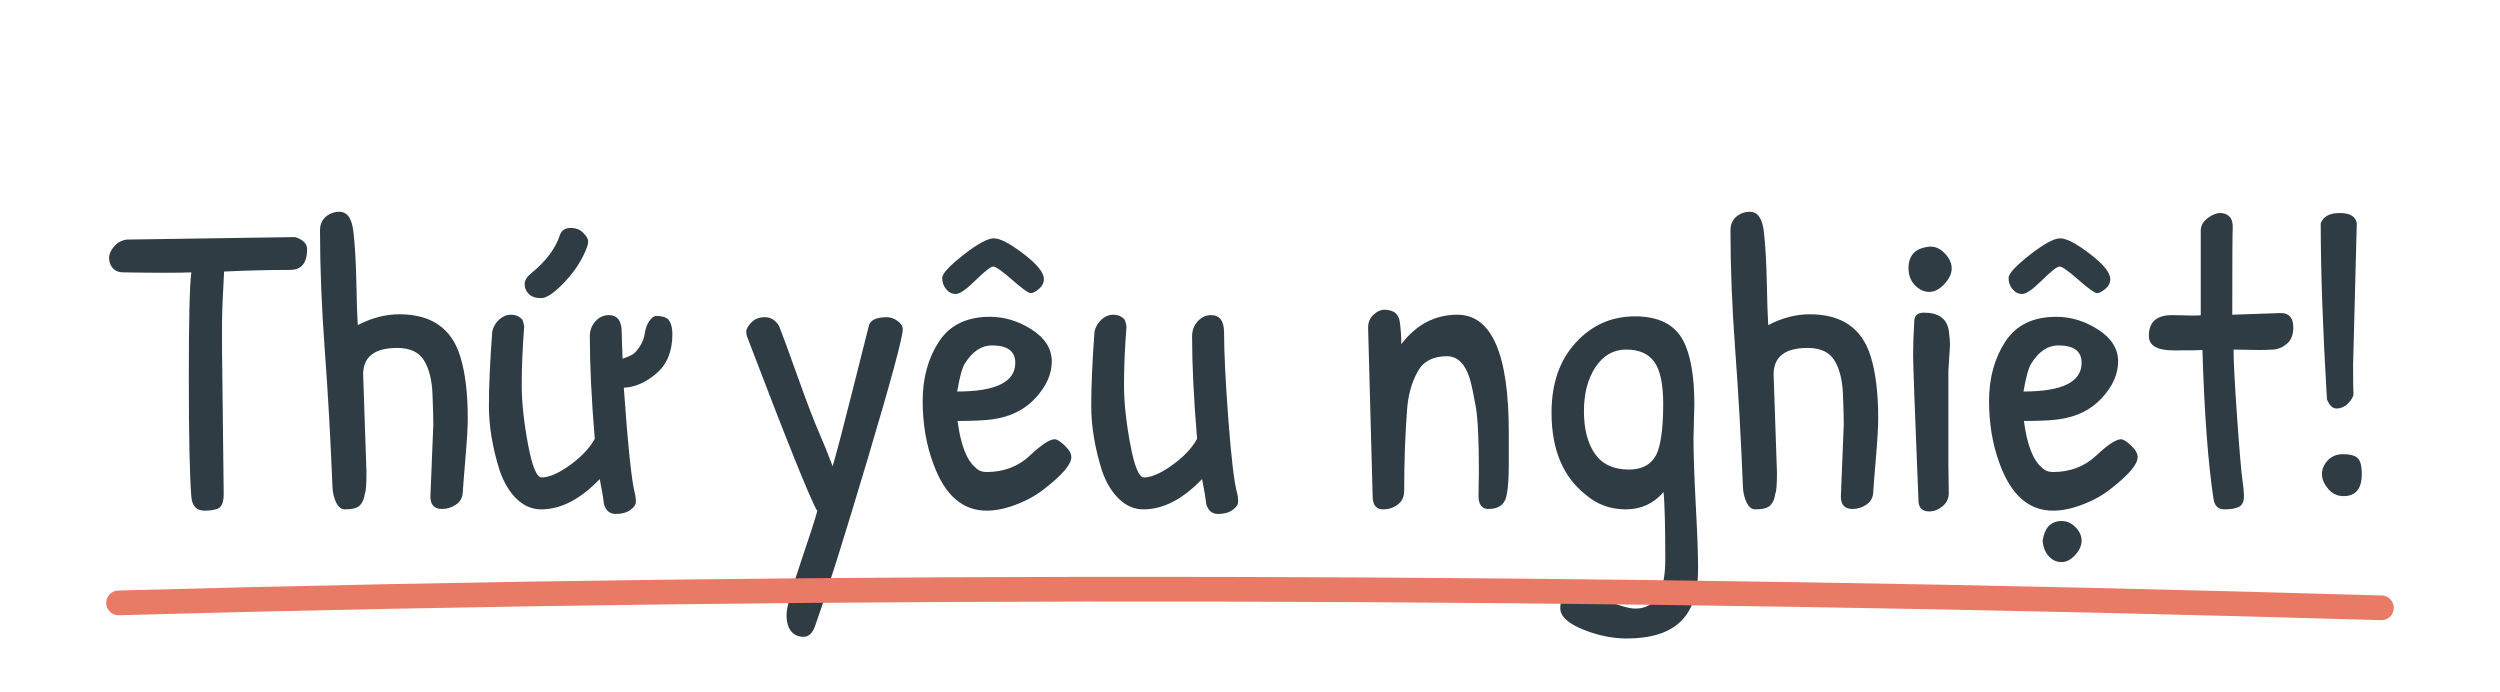
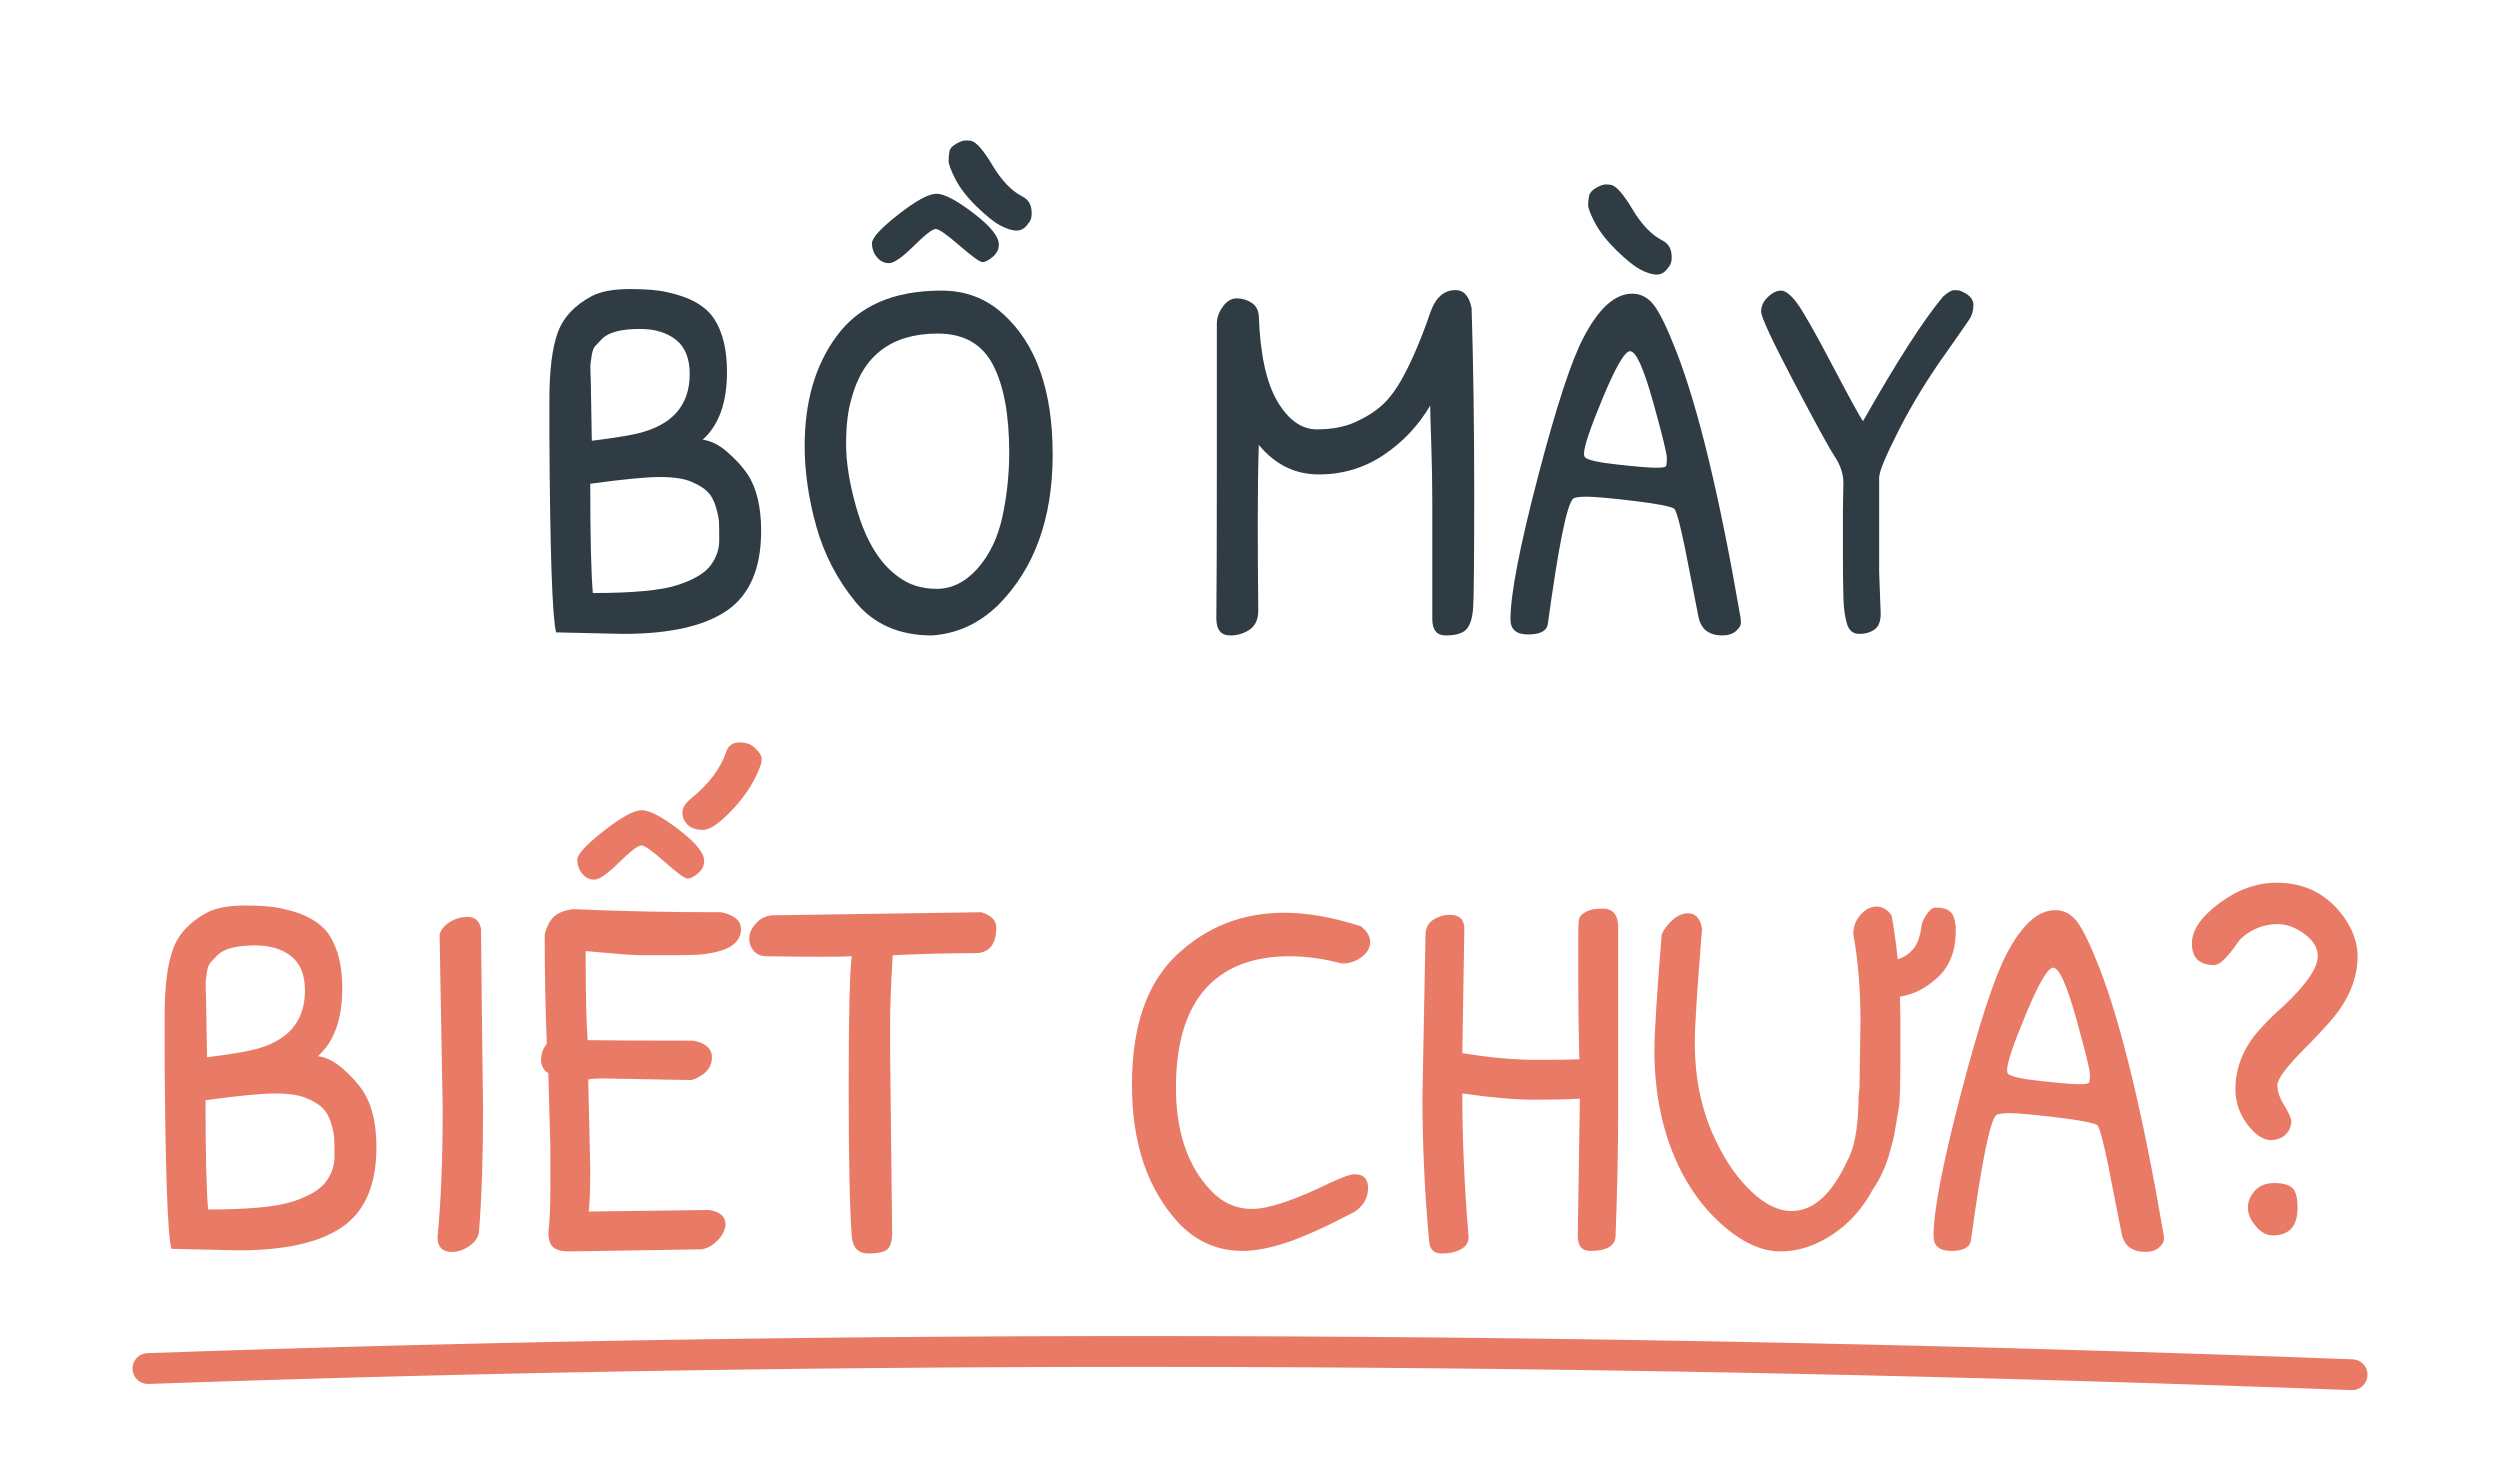
- <svg xmlns="http://www.w3.org/2000/svg" viewBox="0 0 505.92 140" role="img" aria-label="Thứ yêu nghiệt!">
-   <path d="M25.7 48.48 59.72 47.98Q62.15 48.74 62.15 50.42Q62.15 54.62 58.71 54.62Q52.41 54.62 45.35 54.95Q44.93 62.18 44.93 65.83Q44.93 69.48 44.93 70.49L45.27 99.98Q45.27 102.58 43.92 103.0Q42.92 103.34 41.4 103.34Q38.97 103.34 38.72 100.56Q38.21 94.1 38.21 76.41Q38.21 58.73 38.72 55.12Q36.95 55.2 33.51 55.2Q30.06 55.2 24.94 55.12Q23.6 55.12 22.84 54.28Q22.08 53.44 22.08 52.22Q22.08 51.0 23.13 49.83Q24.18 48.65 25.7 48.48Z" fill="#2F3C44" />
-   <path d="M73.49 75.78 74.16 95.61Q74.16 99.3 73.83 99.89Q73.66 101.4 72.86 102.24Q72.06 103.08 69.8 103.08Q68.7 103.08 68.03 101.7Q67.36 100.31 67.28 98.55Q66.69 83.76 65.72 70.79Q64.76 57.81 64.76 46.64Q64.76 44.87 65.93 43.86Q67.11 42.86 68.7 42.86Q71.06 42.86 71.52 46.89Q71.98 50.92 72.11 56.97Q72.23 63.02 72.4 65.79Q76.6 63.6 80.8 63.6Q90.54 63.6 93.15 72.17Q94.66 77.04 94.66 84.69Q94.66 87.21 94.2 92.63Q93.74 98.04 93.65 99.64Q93.57 101.24 92.27 102.12Q90.96 103.0 89.45 103.0Q87.1 103.0 87.1 100.48L87.69 85.86Q87.69 84.02 87.52 79.73Q87.35 75.45 85.8 72.93Q84.24 70.41 80.38 70.41Q73.49 70.41 73.49 75.78Z" fill="#2F3C44" />
-   <path d="M107.51 55.29Q111.96 51.68 113.31 47.56Q113.81 46.13 115.45 46.13Q117.09 46.13 118.05 47.14Q119.02 48.15 119.02 48.78Q119.02 49.41 118.85 49.83Q117.51 53.61 114.36 56.97Q111.21 60.33 109.53 60.33Q107.85 60.33 107.01 59.49Q106.17 58.65 106.17 57.51Q106.17 56.38 107.51 55.29ZM136.07 67.64Q136.07 72.76 132.88 75.53Q129.69 78.3 126.24 78.47Q127.5 96.36 128.51 99.98Q128.68 100.65 128.68 101.53Q128.68 102.41 127.55 103.21Q126.41 104.01 124.61 104.01Q122.8 104.01 122.21 101.99Q122.04 100.31 121.37 96.95Q115.49 103.08 109.53 103.08Q106.76 103.08 104.57 100.98Q102.39 98.88 101.13 95.27Q98.94 88.3 98.94 82.17Q98.94 76.04 99.62 67.05Q99.95 65.62 101.04 64.65Q102.14 63.69 103.27 63.69Q104.4 63.69 105.03 64.11Q105.66 64.53 105.79 64.86Q105.92 65.2 106.08 66.04Q105.58 72.59 105.58 77.84Q105.58 83.09 106.84 89.85Q108.1 96.62 109.61 96.62Q111.88 96.62 115.37 94.1Q118.85 91.58 120.36 88.8Q119.36 76.71 119.36 68.06Q119.36 66.29 120.49 65.03Q121.62 63.77 123.22 63.77Q125.82 63.77 125.82 67.3Q125.82 68.39 125.99 72.59Q127.25 72.17 127.92 71.79Q128.6 71.42 129.44 70.16Q130.28 68.9 130.49 67.43Q130.7 65.96 131.41 64.95Q132.12 63.94 132.8 63.94Q134.81 63.94 135.44 64.91Q136.07 65.87 136.07 67.64Z" fill="#2F3C44" />
-   <path d="M179.5 64.19Q180.59 64.19 181.64 64.95Q182.69 65.7 182.69 66.63Q182.69 69.06 175.55 93.0Q168.41 116.94 164.97 126.6Q164.21 128.87 162.62 128.87Q161.02 128.87 160.1 127.74Q159.17 126.6 159.17 124.42Q159.17 122.24 161.99 113.96Q164.8 105.69 165.39 103.42Q163.29 99.89 151.19 68.14Q151.02 67.72 151.02 67.05Q151.02 66.38 152.03 65.28Q153.04 64.19 154.8 64.19Q156.57 64.19 157.66 65.96Q158.84 68.98 161.52 76.5Q164.21 84.02 165.68 87.38Q167.15 90.74 168.5 94.35Q169.67 90.4 172.53 79.02Q175.38 67.64 175.8 66.04Q176.14 64.19 179.5 64.19Z" fill="#2F3C44" />
-   <path d="M211.25 56.46Q211.25 57.64 210.24 58.48Q209.24 59.32 208.56 59.32Q207.89 59.32 204.83 56.63Q201.76 53.94 201.0 53.94Q200.25 53.94 197.43 56.72Q194.62 59.49 193.44 59.49Q192.27 59.49 191.47 58.52Q190.67 57.56 190.67 56.25Q190.67 54.95 194.96 51.59Q199.24 48.23 201.13 48.23Q203.02 48.23 207.14 51.38Q211.25 54.53 211.25 56.46ZM200.33 64.11Q204.78 64.11 208.82 66.71Q212.85 69.32 212.85 73.14Q212.85 76.96 209.57 80.53Q206.3 84.1 200.84 84.86Q198.48 85.19 193.78 85.19Q194.7 92.33 197.39 94.6Q198.23 95.52 199.66 95.52Q204.87 95.52 208.4 92.21Q211.92 88.89 213.44 88.89Q214.11 88.89 215.45 90.15Q216.8 91.41 216.8 92.5Q216.8 94.68 211.5 98.8Q209.15 100.73 205.83 102.03Q202.52 103.34 199.66 103.34Q192.35 103.34 188.91 93.93Q186.72 88.13 186.72 81.16Q186.72 74.19 190.0 69.15Q193.28 64.11 200.33 64.11ZM200.75 69.9Q197.56 69.9 195.29 73.52Q194.45 74.78 193.7 79.23Q205.46 79.23 205.46 73.43Q205.46 69.9 200.75 69.9Z" fill="#2F3C44" />
-   <path d="M227.97 66.04Q227.46 72.59 227.46 77.84Q227.46 83.09 228.72 89.85Q229.98 96.62 231.5 96.62Q233.76 96.62 237.25 94.1Q240.74 91.58 242.25 88.8Q241.24 76.71 241.24 68.06Q241.24 66.29 242.37 65.03Q243.51 63.77 245.1 63.77Q247.71 63.77 247.71 67.3Q247.71 73.26 248.59 85.02Q249.47 96.78 250.4 99.98Q250.56 100.65 250.56 101.53Q250.56 102.41 249.43 103.21Q248.3 104.01 246.49 104.01Q244.68 104.01 244.1 101.99Q243.93 100.31 243.26 96.95Q237.38 103.08 231.41 103.08Q228.64 103.08 226.46 100.98Q224.27 98.88 223.01 95.27Q220.83 88.3 220.83 82.17Q220.83 76.04 221.5 67.05Q221.84 65.62 222.93 64.65Q224.02 63.69 225.15 63.69Q226.29 63.69 226.92 64.11Q227.55 64.53 227.67 64.86Q227.8 65.2 227.97 66.04Z" fill="#2F3C44" />
-   <path d="M277.78 100.4 276.86 66.29Q276.86 64.7 277.95 63.69Q279.04 62.68 280.13 62.68Q282.82 62.68 283.24 64.95Q283.58 67.22 283.58 69.65Q288.11 63.69 294.92 63.69Q305.33 63.69 305.33 87.46Q305.33 89.64 305.33 94.05Q305.33 98.46 304.83 100.48Q304.24 103.0 301.22 103.0Q299.2 103.0 299.2 100.31L299.28 95.61Q299.28 85.86 298.65 82.29Q298.02 78.72 297.44 76.62Q296.01 72.09 292.82 72.09Q288.62 72.09 286.94 75.11Q285.09 78.39 284.75 82.84Q284.16 90.65 284.16 99.39Q284.16 101.07 282.9 102.08Q281.64 103.08 279.88 103.08Q277.78 103.08 277.78 100.4Z" fill="#2F3C44" />
-   <path d="M336.66 99.56Q333.64 103.08 329.02 103.08Q324.4 103.08 321.04 100.23Q313.98 94.77 313.98 83.51Q313.98 74.69 318.86 69.36Q323.73 64.02 330.87 64.02Q338.01 64.02 340.61 68.9Q342.88 73.18 342.88 81.83L342.71 88.72Q342.71 93.59 343.17 102.2Q343.64 110.81 343.64 115.18Q343.64 122.4 340.07 125.81Q336.5 129.21 329.19 129.21Q324.82 129.21 320.28 127.36Q315.75 125.51 315.75 123.08Q315.75 121.31 316.71 120.39Q317.68 119.46 318.94 119.46Q320.2 119.46 324.61 121.31Q329.02 123.16 330.95 123.16Q337.0 123.16 337.0 113.25Q337.0 103.34 336.66 99.56ZM335.57 91.07Q336.58 87.88 336.58 81.79Q336.58 75.7 334.77 73.22Q332.97 70.74 329.1 70.74Q325.24 70.74 322.89 74.27Q320.54 77.8 320.54 83.22Q320.54 88.64 322.76 91.83Q324.99 95.02 329.61 95.02Q334.23 95.02 335.57 91.07Z" fill="#2F3C44" />
-   <path d="M358.92 75.78 359.6 95.61Q359.6 99.3 359.26 99.89Q359.09 101.4 358.29 102.24Q357.5 103.08 355.23 103.08Q354.14 103.08 353.46 101.7Q352.79 100.31 352.71 98.55Q352.12 83.76 351.15 70.79Q350.19 57.81 350.19 46.64Q350.19 44.87 351.36 43.86Q352.54 42.86 354.14 42.86Q356.49 42.86 356.95 46.89Q357.41 50.92 357.54 56.97Q357.66 63.02 357.83 65.79Q362.03 63.6 366.23 63.6Q375.98 63.6 378.58 72.17Q380.09 77.04 380.09 84.69Q380.09 87.21 379.63 92.63Q379.17 98.04 379.08 99.64Q379.0 101.24 377.7 102.12Q376.4 103.0 374.88 103.0Q372.53 103.0 372.53 100.48L373.12 85.86Q373.12 84.02 372.95 79.73Q372.78 75.45 371.23 72.93Q369.68 70.41 365.81 70.41Q358.92 70.41 358.92 75.78Z" fill="#2F3C44" />
-   <path d="M390.76 49.91Q392.27 49.91 393.62 51.34Q394.96 52.77 394.96 54.32Q394.96 55.88 393.49 57.47Q392.02 59.07 390.42 59.07Q388.83 59.07 387.53 57.72Q386.22 56.38 386.22 54.28Q386.22 50.25 390.59 49.91Q390.68 49.91 390.76 49.91ZM394.29 93.93 394.37 99.81Q394.37 101.4 393.11 102.45Q391.85 103.5 390.42 103.5Q388.32 103.5 388.24 101.4Q387.15 74.61 387.15 71.75Q387.15 68.9 387.4 64.78Q387.57 63.27 389.33 63.27Q393.78 63.27 394.37 66.88Q394.62 68.73 394.62 69.82L394.29 75.11Z" fill="#2F3C44" />
-   <path d="M427.05 56.46Q427.05 57.64 426.04 58.48Q425.03 59.32 424.36 59.32Q423.69 59.32 420.62 56.63Q417.56 53.94 416.8 53.94Q416.04 53.94 413.23 56.72Q410.42 59.49 409.24 59.49Q408.06 59.49 407.27 58.52Q406.47 57.56 406.47 56.25Q406.47 54.95 410.75 51.59Q415.04 48.23 416.93 48.23Q418.82 48.23 422.93 51.38Q427.05 54.53 427.05 56.46ZM416.13 64.11Q420.58 64.11 424.61 66.71Q428.64 69.32 428.64 73.14Q428.64 76.96 425.37 80.53Q422.09 84.1 416.63 84.86Q414.28 85.19 409.58 85.19Q410.5 92.33 413.19 94.6Q414.03 95.52 415.46 95.52Q420.66 95.52 424.19 92.21Q427.72 88.89 429.23 88.89Q429.9 88.89 431.25 90.15Q432.59 91.41 432.59 92.5Q432.59 94.68 427.3 98.8Q424.95 100.73 421.63 102.03Q418.31 103.34 415.46 103.34Q408.15 103.34 404.7 93.93Q402.52 88.13 402.52 81.16Q402.52 74.19 405.8 69.15Q409.07 64.11 416.13 64.11ZM416.55 69.9Q413.36 69.9 411.09 73.52Q410.25 74.78 409.49 79.23Q421.25 79.23 421.25 73.43Q421.25 69.9 416.55 69.9ZM413.36 109.38Q413.69 107.45 414.53 106.53Q415.54 105.44 417.18 105.44Q418.82 105.44 420.03 106.7Q421.25 107.96 421.25 109.43Q421.25 110.9 419.95 112.32Q418.65 113.75 417.18 113.75Q415.71 113.75 414.62 112.58Q413.52 111.4 413.36 109.38Z" fill="#2F3C44" />
-   <path d="M439.56 63.77 443.76 63.86Q445.19 63.86 445.36 63.77V46.55Q445.44 45.12 446.79 44.12Q448.13 43.11 449.31 43.11Q450.48 43.11 451.2 43.86Q451.91 44.62 451.83 46.22Q451.74 47.81 451.74 63.69L461.57 63.35Q464.09 63.35 464.09 66.29Q464.09 68.48 462.79 69.57Q461.49 70.66 460.02 70.74Q458.55 70.83 457.12 70.83L452.0 70.74Q452.0 74.19 452.71 84.35Q453.42 94.52 453.84 97.5Q454.26 100.48 454.01 101.36Q453.76 102.24 453.09 102.58Q452.0 103.08 450.15 103.08Q448.3 103.08 447.96 101.07Q446.28 90.06 445.7 70.83Q444.94 70.91 439.9 70.91Q434.86 70.91 434.86 67.97Q434.86 63.77 439.56 63.77Z" fill="#2F3C44" />
-   <path d="M476.94 45.21 476.19 73.85Q476.19 78.47 476.27 79.9Q475.94 80.99 474.97 81.83Q474.0 82.67 472.83 82.67Q471.65 82.67 470.9 80.82Q469.64 59.66 469.64 45.21Q470.39 43.11 473.5 43.11Q476.61 43.11 476.94 45.21ZM477.95 95.94Q477.95 100.4 474.26 100.4Q472.41 100.4 471.15 98.93Q469.89 97.46 469.89 95.94Q469.89 94.43 471.06 93.17Q472.24 91.91 474.21 91.91Q476.19 91.91 477.07 92.67Q477.95 93.42 477.95 95.94Z" fill="#2F3C44" />
-   <path d="M24 122 Q242.84 116 481.92 123" fill="none" stroke="#E97A66" stroke-width="5" stroke-linecap="round" />
+ <svg xmlns="http://www.w3.org/2000/svg" viewBox="0 0 405.54 240" role="img" aria-label="BỒ MÀY BIẾT CHƯA?">
+   <path d="M101.04 102.83 90.21 102.58Q89.28 99.05 89.12 70.83V64.86Q89.12 57.72 90.46 53.99Q91.8 50.25 96.09 47.98Q98.27 46.89 102.18 46.89Q106.08 46.89 108.18 47.39Q113.81 48.57 115.87 51.76Q117.93 54.95 117.93 60.33Q117.93 67.8 113.98 71.33Q116.0 71.58 118.01 73.35Q120.03 75.11 121.29 76.96Q123.47 80.32 123.47 86.12Q123.47 95.19 117.97 99.01Q112.47 102.83 101.04 102.83ZM95.84 61.92 96.0 71.5Q96.17 71.5 98.86 71.12Q101.55 70.74 103.4 70.32Q111.88 68.31 111.88 60.66Q111.88 56.88 109.65 55.12Q107.43 53.36 103.82 53.36Q99.28 53.36 97.68 54.95Q97.01 55.62 96.59 56.09Q96.17 56.55 96.0 57.56Q95.84 58.56 95.79 58.98Q95.75 59.4 95.79 60.58Q95.84 61.76 95.84 61.92ZM95.75 78.47Q95.75 91.58 96.17 96.2Q106.0 96.2 109.95 94.89Q113.9 93.59 115.28 91.7Q116.67 89.81 116.67 87.67Q116.67 85.53 116.63 84.65Q116.58 83.76 116.12 82.21Q115.66 80.66 114.78 79.77Q113.9 78.89 112.13 78.14Q110.37 77.38 107.05 77.38Q103.73 77.38 95.75 78.47Z" fill="#2F3C44" />
+   <path d="M166.82 36.22Q166.06 37.4 164.93 37.4Q163.79 37.4 162.24 36.56Q160.68 35.72 158.37 33.45Q156.06 31.18 154.97 29.04Q153.88 26.9 153.88 26.1Q153.88 25.3 154.01 24.59Q154.13 23.87 155.1 23.33Q156.06 22.78 156.65 22.78Q157.24 22.78 157.58 22.86Q158.84 23.2 161.02 26.85Q163.2 30.51 165.81 31.85Q167.15 32.52 167.32 34.04Q167.49 35.55 166.82 36.22ZM162.03 39.66Q162.03 40.84 161.02 41.68Q160.01 42.52 159.38 42.52Q158.75 42.52 155.64 39.83Q152.54 37.14 151.78 37.14Q151.02 37.14 148.21 39.92Q145.4 42.69 144.22 42.69Q143.04 42.69 142.25 41.72Q141.45 40.76 141.45 39.45Q141.45 38.15 145.73 34.79Q150.02 31.43 151.91 31.43Q153.8 31.43 157.91 34.58Q162.03 37.73 162.03 39.66ZM152.7 47.14Q158.58 47.14 162.7 50.92Q170.76 58.14 170.76 73.73Q170.76 89.31 161.86 98.21Q157.24 102.66 151.19 103.08Q143.21 103.08 138.76 97.62Q134.31 92.16 132.42 85.4Q130.53 78.64 130.53 72.34Q130.53 61.59 135.65 54.62Q141.03 47.14 152.7 47.14ZM152.12 54.11Q140.86 54.11 138.09 64.78Q137.25 67.64 137.25 72.09Q137.25 76.54 138.93 82.42Q141.2 90.32 145.65 93.51Q148.25 95.52 151.95 95.52Q155.64 95.52 158.58 92.21Q161.52 88.89 162.62 83.76Q163.71 78.64 163.71 73.43Q163.71 64.19 161.06 59.15Q158.42 54.11 152.12 54.11Z" fill="#2F3C44" />
+   <path d="M236.12 47.06Q238.13 47.06 238.72 50.0Q239.14 63.69 239.14 79.86Q239.14 96.03 238.97 98.55Q238.8 101.07 237.88 102.08Q236.96 103.08 234.52 103.08Q232.34 103.08 232.34 100.4V81.41Q232.34 76.79 232.17 71.92Q232.0 67.05 232.0 65.79Q229.14 70.66 224.44 73.81Q219.74 76.96 213.94 76.96Q208.14 76.96 204.2 72.17Q204.03 77.3 204.03 84.31Q204.03 91.32 204.11 99.05Q204.11 101.15 202.73 102.12Q201.34 103.08 199.58 103.08Q197.31 103.08 197.31 100.31Q197.39 92.75 197.39 76.37V52.52Q197.39 51.09 198.36 49.74Q199.32 48.4 200.63 48.4Q201.93 48.4 203.02 49.11Q204.11 49.83 204.2 51.26Q204.53 60.58 207.22 65.12Q209.91 69.65 213.6 69.65Q217.3 69.65 219.95 68.43Q222.59 67.22 224.31 65.62Q226.04 64.02 227.63 61.08Q229.9 56.88 232.0 50.75Q233.26 47.06 236.12 47.06Z" fill="#2F3C44" />
+   <path d="M270.64 43.36Q269.88 44.54 268.75 44.54Q267.62 44.54 266.06 43.7Q264.51 42.86 262.2 40.59Q259.89 38.32 258.75 36.18Q257.62 34.04 257.62 33.24Q257.62 32.44 257.79 31.73Q257.96 31.01 258.92 30.47Q259.89 29.92 260.48 29.92Q261.06 29.92 261.4 30.0Q262.66 30.34 264.84 33.99Q267.03 37.65 269.63 38.99Q270.98 39.66 271.14 41.18Q271.31 42.69 270.64 43.36ZM264.76 47.64Q266.86 47.64 268.29 49.49Q269.72 51.34 271.98 57.14Q277.28 70.83 282.32 100.06Q282.4 100.4 282.4 101.03Q282.4 101.66 281.6 102.37Q280.8 103.08 279.33 103.08Q277.86 103.08 276.86 102.37Q275.85 101.66 275.51 100.02Q275.18 98.38 274.25 93.59Q272.24 82.92 271.56 82.5Q270.56 81.92 264.89 81.24Q259.22 80.57 257.37 80.57Q255.52 80.57 255.18 80.91Q253.67 82.25 251.07 101.32Q250.73 102.92 247.88 102.92Q245.02 102.92 245.02 100.48Q245.02 94.43 249.47 77.38Q253.92 60.33 256.86 54.78Q260.56 47.64 264.76 47.64ZM264.42 56.97Q263.16 56.97 260.06 64.4Q256.95 71.84 256.95 73.6Q256.95 74.02 257.12 74.19Q257.79 74.86 262.41 75.36Q267.03 75.87 268.54 75.87Q270.05 75.87 270.22 75.66Q270.39 75.45 270.39 74.31Q270.39 73.18 268.12 65.07Q265.85 56.97 264.42 56.97Z" fill="#2F3C44" />
+   <path d="M298.95 82.67 299.03 78.39Q299.03 76.2 297.65 74.1Q296.26 72.0 290.97 61.92Q285.68 51.84 285.68 50.54Q285.68 49.24 286.77 48.19Q287.86 47.14 288.91 47.14Q289.96 47.14 291.43 49.07Q292.9 51.0 297.23 59.24Q301.55 67.47 302.22 68.31Q310.29 54.03 315.16 48.15Q316.34 47.06 317.05 47.06Q317.76 47.06 318.1 47.22Q320.12 48.06 320.12 49.45Q320.12 50.84 319.44 51.84Q318.77 52.85 315.75 57.14Q311.3 63.35 308.06 69.69Q304.83 76.04 304.83 77.46V92.84L305.08 99.56Q305.08 101.4 304.07 102.12Q303.06 102.83 301.59 102.83Q300.12 102.83 299.62 101.24Q299.12 99.64 299.03 97.04Q298.95 94.43 298.95 89.39Z" fill="#2F3C44" />
+   <path d="M38.63 202.83 27.8 202.58Q26.87 199.05 26.7 170.83V164.86Q26.7 157.72 28.05 153.99Q29.39 150.25 33.68 147.98Q35.86 146.89 39.77 146.89Q43.67 146.89 45.77 147.39Q51.4 148.57 53.46 151.76Q55.52 154.95 55.52 160.33Q55.52 167.8 51.57 171.33Q53.58 171.58 55.6 173.35Q57.62 175.11 58.88 176.96Q61.06 180.32 61.06 186.12Q61.06 195.19 55.56 199.01Q50.06 202.83 38.63 202.83ZM33.42 161.92 33.59 171.5Q33.76 171.5 36.45 171.12Q39.14 170.74 40.98 170.32Q49.47 168.31 49.47 160.66Q49.47 156.88 47.24 155.12Q45.02 153.36 41.4 153.36Q36.87 153.36 35.27 154.95Q34.6 155.62 34.18 156.09Q33.76 156.55 33.59 157.56Q33.42 158.56 33.38 158.98Q33.34 159.4 33.38 160.58Q33.42 161.76 33.42 161.92ZM33.34 178.47Q33.34 191.58 33.76 196.2Q43.59 196.2 47.54 194.89Q51.48 193.59 52.87 191.7Q54.26 189.81 54.26 187.67Q54.26 185.53 54.21 184.65Q54.17 183.76 53.71 182.21Q53.25 180.66 52.37 179.77Q51.48 178.89 49.72 178.14Q47.96 177.38 44.64 177.38Q41.32 177.38 33.34 178.47Z" fill="#E97A66" />
+   <path d="M78.03 150.67Q78.11 160.41 78.36 179.82Q78.36 191.66 77.69 199.89Q77.52 201.15 76.14 202.12Q74.75 203.08 73.32 203.08Q70.97 203.08 70.97 200.65Q71.81 192.25 71.81 179.82L71.31 151.59Q71.64 150.42 72.95 149.58Q74.25 148.74 75.93 148.74Q77.61 148.74 78.03 150.67Z" fill="#E97A66" />
+   <path d="M117.84 121.86Q118.35 120.43 119.99 120.43Q121.62 120.43 122.59 121.44Q123.56 122.44 123.56 123.07Q123.56 123.7 123.39 124.12Q122.04 127.9 118.89 131.26Q115.74 134.62 114.06 134.62Q112.38 134.62 111.54 133.78Q110.7 132.94 110.7 131.81Q110.7 130.68 112.05 129.58Q116.5 125.97 117.84 121.86ZM114.23 139.66Q114.23 140.84 113.22 141.68Q112.22 142.52 111.54 142.52Q110.87 142.52 107.85 139.83Q104.82 137.14 104.03 137.14Q103.23 137.14 100.41 139.92Q97.6 142.69 96.42 142.69Q95.25 142.69 94.45 141.72Q93.65 140.76 93.65 139.45Q93.65 138.15 97.94 134.79Q102.22 131.43 104.11 131.43Q106.0 131.43 110.12 134.58Q114.23 137.73 114.23 139.66ZM88.95 174.1Q87.77 173.35 87.77 171.92Q87.77 170.49 88.7 169.32Q88.36 160.92 88.36 151.59Q88.86 149.58 89.91 148.65Q90.96 147.73 92.98 147.48Q104.07 147.98 117.0 147.98Q120.2 148.65 120.2 150.75Q120.2 154.28 113.31 154.87Q111.46 154.95 109.28 154.95H103.82Q102.22 154.95 95.0 154.28Q95.0 164.78 95.33 168.73Q99.78 168.81 112.47 168.81Q115.49 169.4 115.49 171.54Q115.49 173.68 113.06 174.86Q112.8 175.03 112.13 175.2L97.6 174.94Q96.26 174.94 95.42 175.11L95.75 189.56Q95.75 194.43 95.5 196.53L114.99 196.28Q117.68 196.7 117.68 198.55Q117.68 199.81 116.54 201.07Q115.41 202.33 113.9 202.66L92.39 203.0Q90.46 203.0 89.7 202.29Q88.95 201.57 88.95 199.89Q89.28 197.54 89.28 192.33V186.45Z" fill="#E97A66" />
+   <path d="M125.15 148.48 159.17 147.98Q161.61 148.74 161.61 150.42Q161.61 154.62 158.16 154.62Q151.86 154.62 144.81 154.95Q144.39 162.18 144.39 165.83Q144.39 169.48 144.39 170.49L144.72 199.98Q144.72 202.58 143.38 203.0Q142.37 203.34 140.86 203.34Q138.42 203.34 138.17 200.56Q137.67 194.1 137.67 176.41Q137.67 158.73 138.17 155.12Q136.41 155.2 132.96 155.2Q129.52 155.2 124.4 155.12Q123.05 155.12 122.3 154.28Q121.54 153.44 121.54 152.22Q121.54 151.0 122.59 149.83Q123.64 148.65 125.15 148.48Z" fill="#E97A66" />
+   <path d="M208.31 148.06Q213.94 148.06 220.74 150.25Q222.26 151.42 222.26 152.81Q222.26 154.2 220.87 155.25Q219.48 156.3 217.72 156.3Q213.18 155.12 209.24 155.12Q200.16 155.12 195.46 160.5Q190.76 165.87 190.76 176.46Q190.76 187.04 196.3 193.0Q199.16 196.11 203.1 196.11Q207.05 196.11 215.7 191.91Q218.73 190.48 219.74 190.48Q221.92 190.48 221.92 192.75Q221.92 195.02 219.82 196.53Q212.6 200.31 208.56 201.61Q204.53 202.92 201.59 202.92Q195.54 202.92 191.26 198.46Q183.62 190.23 183.62 175.99Q183.62 161.76 190.88 154.91Q198.15 148.06 208.31 148.06Z" fill="#E97A66" />
+   <path d="M237.21 170.83Q243.76 171.92 249.22 171.92Q254.68 171.92 256.19 171.84Q256.02 165.45 256.02 159.57Q256.02 153.69 256.02 151.59Q256.02 149.49 256.19 148.95Q256.36 148.4 257.28 147.9Q258.21 147.39 259.97 147.39Q262.49 147.39 262.49 150.42V180.15Q262.49 189.39 262.07 200.48Q261.99 202.92 257.96 202.92Q255.94 202.92 255.94 200.48L256.28 178.22Q253.59 178.39 248.93 178.39Q244.26 178.39 237.21 177.38Q237.21 188.47 238.22 200.56Q238.3 201.91 237.04 202.62Q235.78 203.34 233.89 203.34Q232.0 203.34 231.83 201.4Q230.74 189.48 230.74 177.88L231.24 151.68Q231.24 150.0 232.5 149.2Q233.76 148.4 235.19 148.4Q237.54 148.4 237.54 150.67Z" fill="#E97A66" />
+   <path d="M306.84 148.48Q307.43 151.68 307.85 155.62Q309.36 155.12 310.37 153.94Q311.38 152.77 311.72 150.08Q311.88 149.24 312.6 148.23Q313.31 147.22 313.98 147.22Q316.0 147.22 316.63 148.19Q317.26 149.16 317.26 150.92Q317.26 155.79 314.4 158.48Q311.55 161.17 308.19 161.67L308.27 164.86V171.25Q308.27 178.47 308.02 179.77Q307.77 181.08 307.52 182.67Q307.26 184.27 307.05 185.11Q306.84 185.95 306.42 187.38Q305.5 190.48 303.82 192.92Q301.3 197.62 297.18 200.31Q293.07 203.0 288.83 203.0Q284.58 203.0 280.09 199.3Q275.6 195.61 272.74 190.06Q268.37 181.5 268.37 170.32Q268.37 166.38 269.55 151.59Q270.14 150.25 271.35 149.2Q272.57 148.15 273.83 148.15Q275.68 148.15 276.1 150.67Q274.92 165.2 274.92 169.06Q274.92 178.3 278.54 185.44Q280.8 190.15 284.12 193.3Q287.44 196.45 290.63 196.45Q295.92 196.45 299.7 188.22Q301.3 185.36 301.47 179.06Q301.47 177.38 301.64 176.71L301.8 165.62Q301.8 157.89 300.63 151.51Q300.63 149.74 301.8 148.4Q302.98 147.06 304.41 147.06Q305.84 147.06 306.84 148.48Z" fill="#E97A66" />
+   <path d="M333.39 147.64Q335.49 147.64 336.92 149.49Q338.34 151.34 340.61 157.14Q345.9 170.83 350.94 200.06Q351.03 200.4 351.03 201.03Q351.03 201.66 350.23 202.37Q349.43 203.08 347.96 203.08Q346.49 203.08 345.48 202.37Q344.48 201.66 344.14 200.02Q343.8 198.38 342.88 193.59Q340.86 182.92 340.19 182.5Q339.18 181.92 333.51 181.24Q327.84 180.57 326.0 180.57Q324.15 180.57 323.81 180.91Q322.3 182.25 319.7 201.32Q319.36 202.92 316.5 202.92Q313.65 202.92 313.65 200.48Q313.65 194.43 318.1 177.38Q322.55 160.33 325.49 154.78Q329.19 147.64 333.39 147.64ZM333.05 156.97Q331.79 156.97 328.68 164.4Q325.58 171.84 325.58 173.6Q325.58 174.02 325.74 174.19Q326.42 174.86 331.04 175.36Q335.66 175.87 337.17 175.87Q338.68 175.87 338.85 175.66Q339.02 175.45 339.02 174.31Q339.02 173.18 336.75 165.07Q334.48 156.97 333.05 156.97Z" fill="#E97A66" />
+   <path d="M375.98 155.12Q375.98 153.1 373.83 151.51Q371.69 149.91 369.51 149.91Q367.32 149.91 365.48 150.88Q363.63 151.84 362.79 153.19Q360.44 156.55 359.18 156.55Q355.56 156.55 355.56 153.02Q355.56 149.83 360.02 146.51Q364.47 143.19 369.34 143.19Q376.23 143.19 380.26 148.82Q382.44 151.93 382.44 155.12Q382.44 160.66 377.91 165.79Q375.98 167.97 374.04 169.9Q369.42 174.52 369.42 176.04Q369.42 177.55 370.6 179.4Q371.69 181.24 371.69 181.92Q371.69 182.59 371.27 183.43Q370.26 184.94 368.37 184.94Q366.48 184.94 364.55 182.38Q362.62 179.82 362.62 176.71Q362.62 171.25 366.74 166.8Q368.67 164.7 370.35 163.27Q375.98 157.98 375.98 155.12ZM372.7 195.94Q372.7 200.4 368.67 200.4Q367.16 200.4 365.9 198.88Q364.64 197.37 364.64 195.9Q364.64 194.43 365.77 193.17Q366.9 191.91 368.92 191.91Q370.94 191.91 371.82 192.67Q372.7 193.42 372.7 195.94Z" fill="#E97A66" />
+   <path d="M24 222 Q194.66 216 381.54 223" fill="none" stroke="#E97A66" stroke-width="5" stroke-linecap="round" />
</svg>
